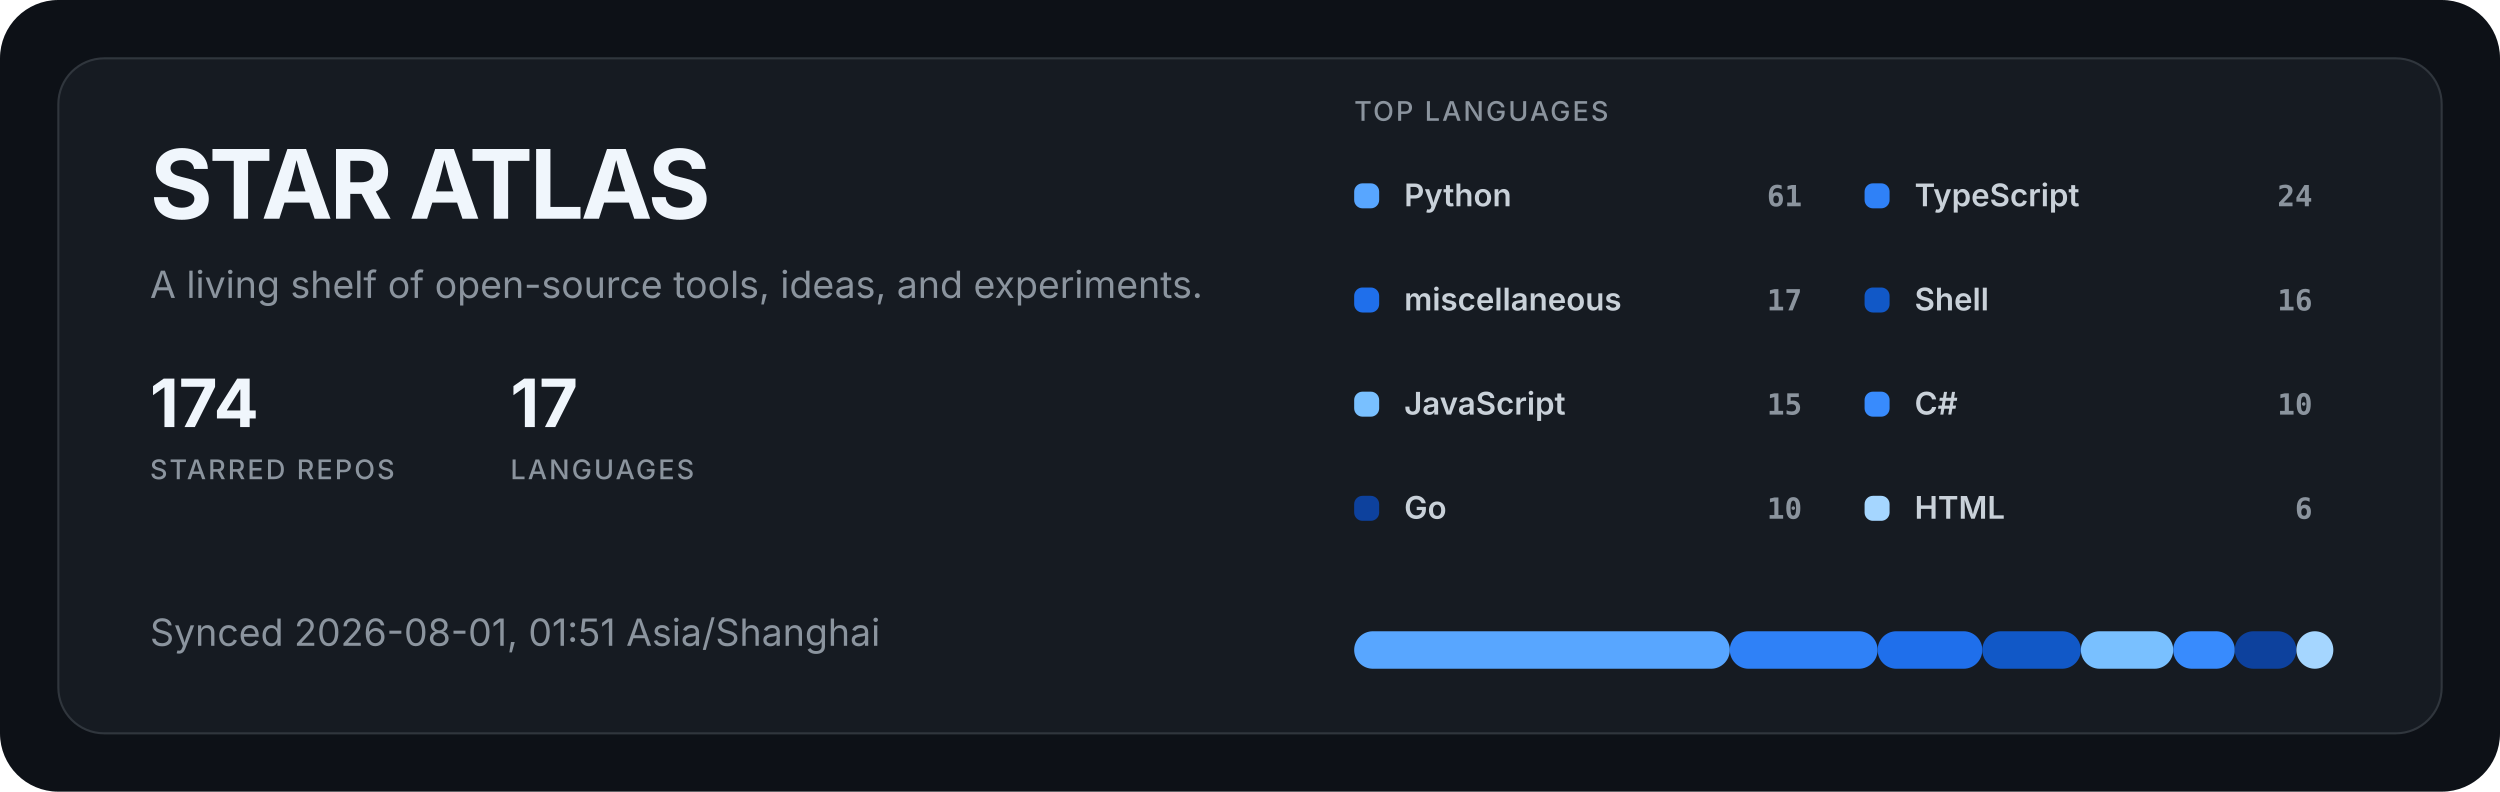
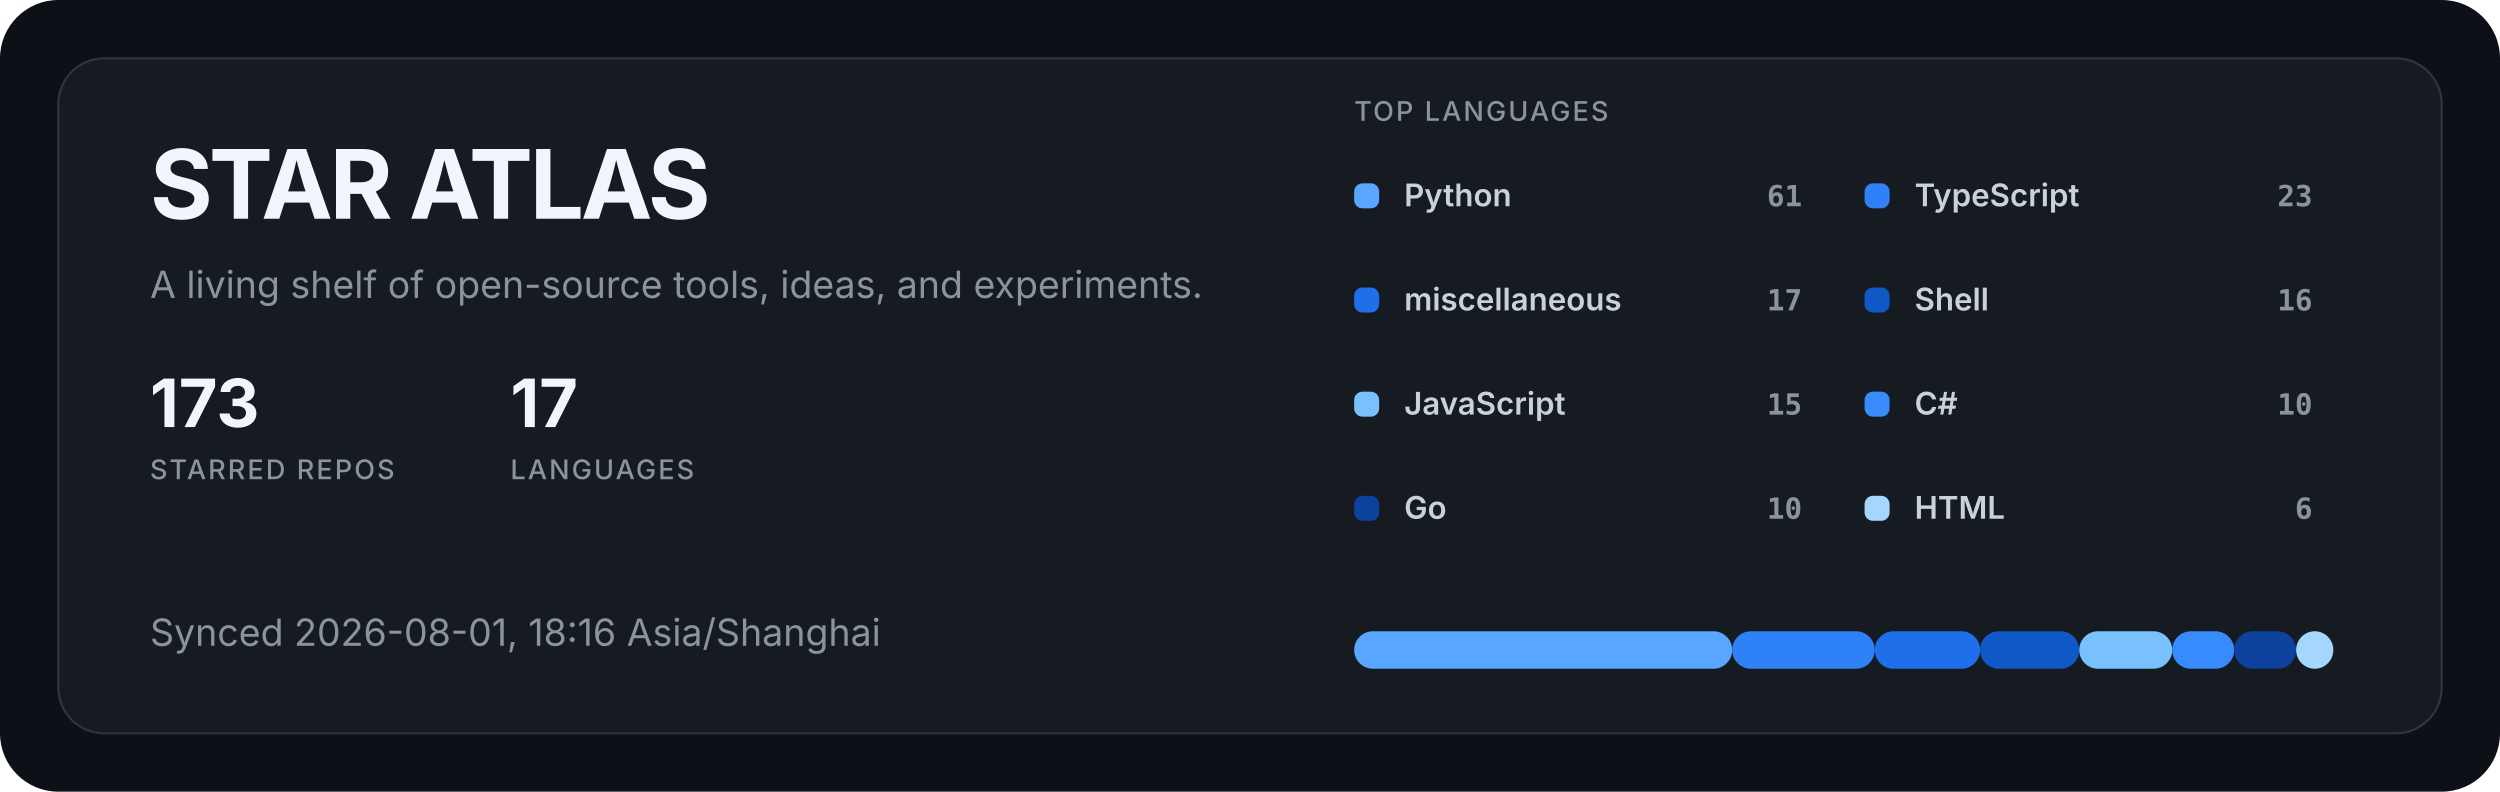
<svg xmlns="http://www.w3.org/2000/svg" width="1200" height="380" viewBox="0 0 1200 380" role="img" aria-labelledby="title description">
  <style>
  .title { fill: #f0f6fc; font: 700 46px -apple-system, BlinkMacSystemFont, "Segoe UI", sans-serif; letter-spacing: -1.5px; }
  .subtitle { fill: #8b949e; font: 400 18px -apple-system, BlinkMacSystemFont, "Segoe UI", sans-serif; }
  .metric { fill: #f0f6fc; font: 700 32px -apple-system, BlinkMacSystemFont, "Segoe UI", sans-serif; }
  .metric-label { fill: #8b949e; font: 500 13px -apple-system, BlinkMacSystemFont, "Segoe UI", sans-serif; letter-spacing: 1px; }
  .label { fill: #c9d1d9; font: 600 15px -apple-system, BlinkMacSystemFont, "Segoe UI", sans-serif; }
  .value { fill: #8b949e; font: 600 14px ui-monospace, SFMono-Regular, Consolas, monospace; }
</style>
  <rect width="1200" height="380" rx="28" fill="#0d1117" />
  <rect x="28" y="28" width="1144" height="324" rx="22" fill="#161b22" stroke="#30363d" />
  <text x="72" y="105" class="title">STAR ATLAS</text>
  <text x="72" y="143" class="subtitle">A living shelf of open-source tools, ideas, and experiments.</text>
  <g transform="translate(72 205)">
-     <text class="metric">174</text>
+     <text class="metric">173</text>
    <text y="25" class="metric-label">STARRED REPOS</text>
  </g>
  <g transform="translate(245 205)">
    <text class="metric">17</text>
    <text y="25" class="metric-label">LANGUAGES</text>
  </g>
-   <text x="72" y="310" class="subtitle">Synced 2026-08-01, 01:51 Asia/Shanghai</text>
+   <text x="72" y="310" class="subtitle">Synced 2026-08-01, 18:16 Asia/Shanghai</text>
  <text x="650" y="58" class="metric-label">TOP LANGUAGES</text>
  <g transform="translate(650 88)">
    <rect width="12" height="12" rx="4" fill="#58a6ff" />
    <text x="24" y="11" class="label">Python</text>
    <text x="215" y="11" text-anchor="end" class="value">61</text>
  </g>
  <g transform="translate(895 88)">
    <rect width="12" height="12" rx="4" fill="#2f81f7" />
    <text x="24" y="11" class="label">TypeScript</text>
-     <text x="215" y="11" text-anchor="end" class="value">24</text>
+     <text x="215" y="11" text-anchor="end" class="value">23</text>
  </g>
  <g transform="translate(650 138)">
    <rect width="12" height="12" rx="4" fill="#1f6feb" />
    <text x="24" y="11" class="label">miscellaneous</text>
    <text x="215" y="11" text-anchor="end" class="value">17</text>
  </g>
  <g transform="translate(895 138)">
    <rect width="12" height="12" rx="4" fill="#1158c7" />
    <text x="24" y="11" class="label">Shell</text>
    <text x="215" y="11" text-anchor="end" class="value">16</text>
  </g>
  <g transform="translate(650 188)">
    <rect width="12" height="12" rx="4" fill="#79c0ff" />
    <text x="24" y="11" class="label">JavaScript</text>
    <text x="215" y="11" text-anchor="end" class="value">15</text>
  </g>
  <g transform="translate(895 188)">
    <rect width="12" height="12" rx="4" fill="#388bfd" />
    <text x="24" y="11" class="label">C#</text>
    <text x="215" y="11" text-anchor="end" class="value">10</text>
  </g>
  <g transform="translate(650 238)">
    <rect width="12" height="12" rx="4" fill="#0d419d" />
    <text x="24" y="11" class="label">Go</text>
    <text x="215" y="11" text-anchor="end" class="value">10</text>
  </g>
  <g transform="translate(895 238)">
    <rect width="12" height="12" rx="4" fill="#a5d6ff" />
    <text x="24" y="11" class="label">HTML</text>
    <text x="215" y="11" text-anchor="end" class="value">6</text>
  </g>
-   <rect x="650.00" y="303" width="180.31" height="18" rx="9" fill="#58a6ff" />
-   <rect x="830.31" y="303" width="70.94" height="18" rx="9" fill="#2f81f7" />
-   <rect x="901.26" y="303" width="50.25" height="18" rx="9" fill="#1f6feb" />
-   <rect x="951.51" y="303" width="47.30" height="18" rx="9" fill="#1158c7" />
-   <rect x="998.81" y="303" width="44.34" height="18" rx="9" fill="#79c0ff" />
-   <rect x="1043.14" y="303" width="29.56" height="18" rx="9" fill="#388bfd" />
-   <rect x="1072.70" y="303" width="29.56" height="18" rx="9" fill="#0d419d" />
-   <rect x="1102.26" y="303" width="17.74" height="18" rx="9" fill="#a5d6ff" />
+   <rect x="650.00" y="303" width="181.46" height="18" rx="9" fill="#58a6ff" />
+   <rect x="831.46" y="303" width="68.42" height="18" rx="9" fill="#2f81f7" />
+   <rect x="899.87" y="303" width="50.57" height="18" rx="9" fill="#1f6feb" />
+   <rect x="950.44" y="303" width="47.59" height="18" rx="9" fill="#1158c7" />
+   <rect x="998.04" y="303" width="44.62" height="18" rx="9" fill="#79c0ff" />
+   <rect x="1042.66" y="303" width="29.75" height="18" rx="9" fill="#388bfd" />
+   <rect x="1072.41" y="303" width="29.75" height="18" rx="9" fill="#0d419d" />
+   <rect x="1102.15" y="303" width="17.85" height="18" rx="9" fill="#a5d6ff" />
</svg>
